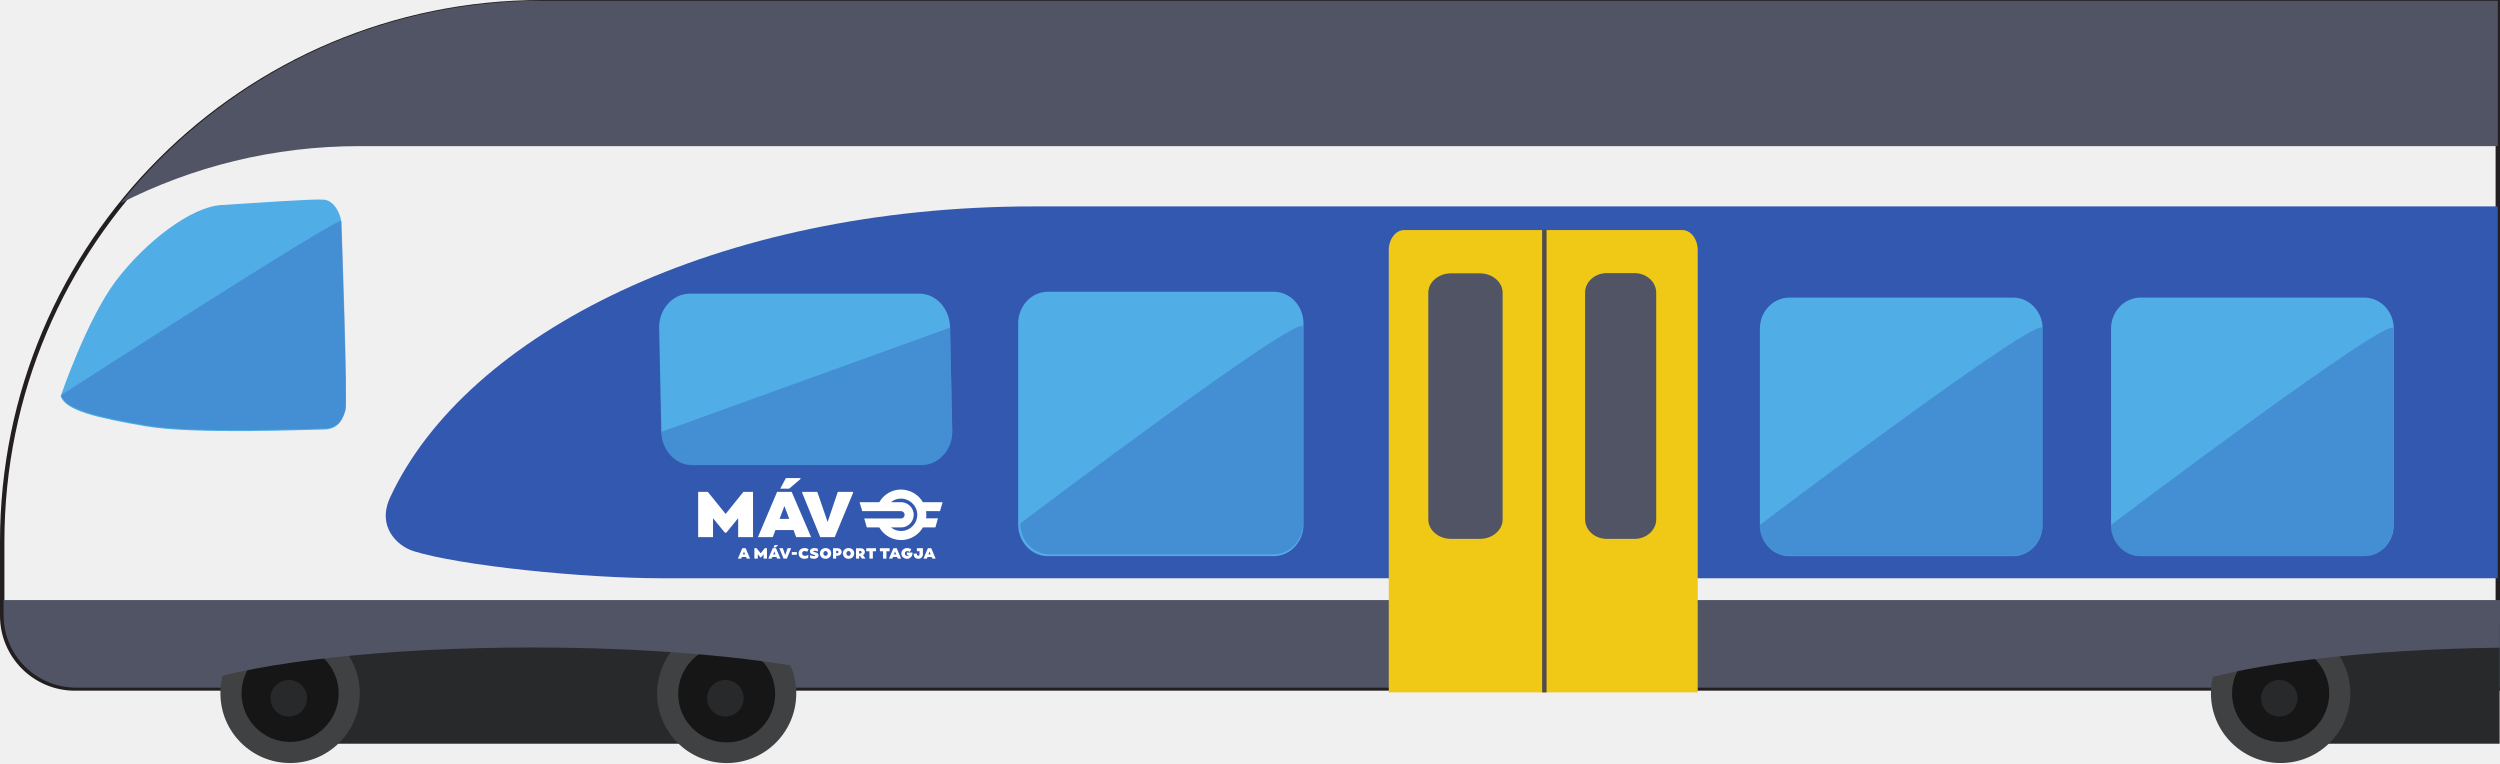
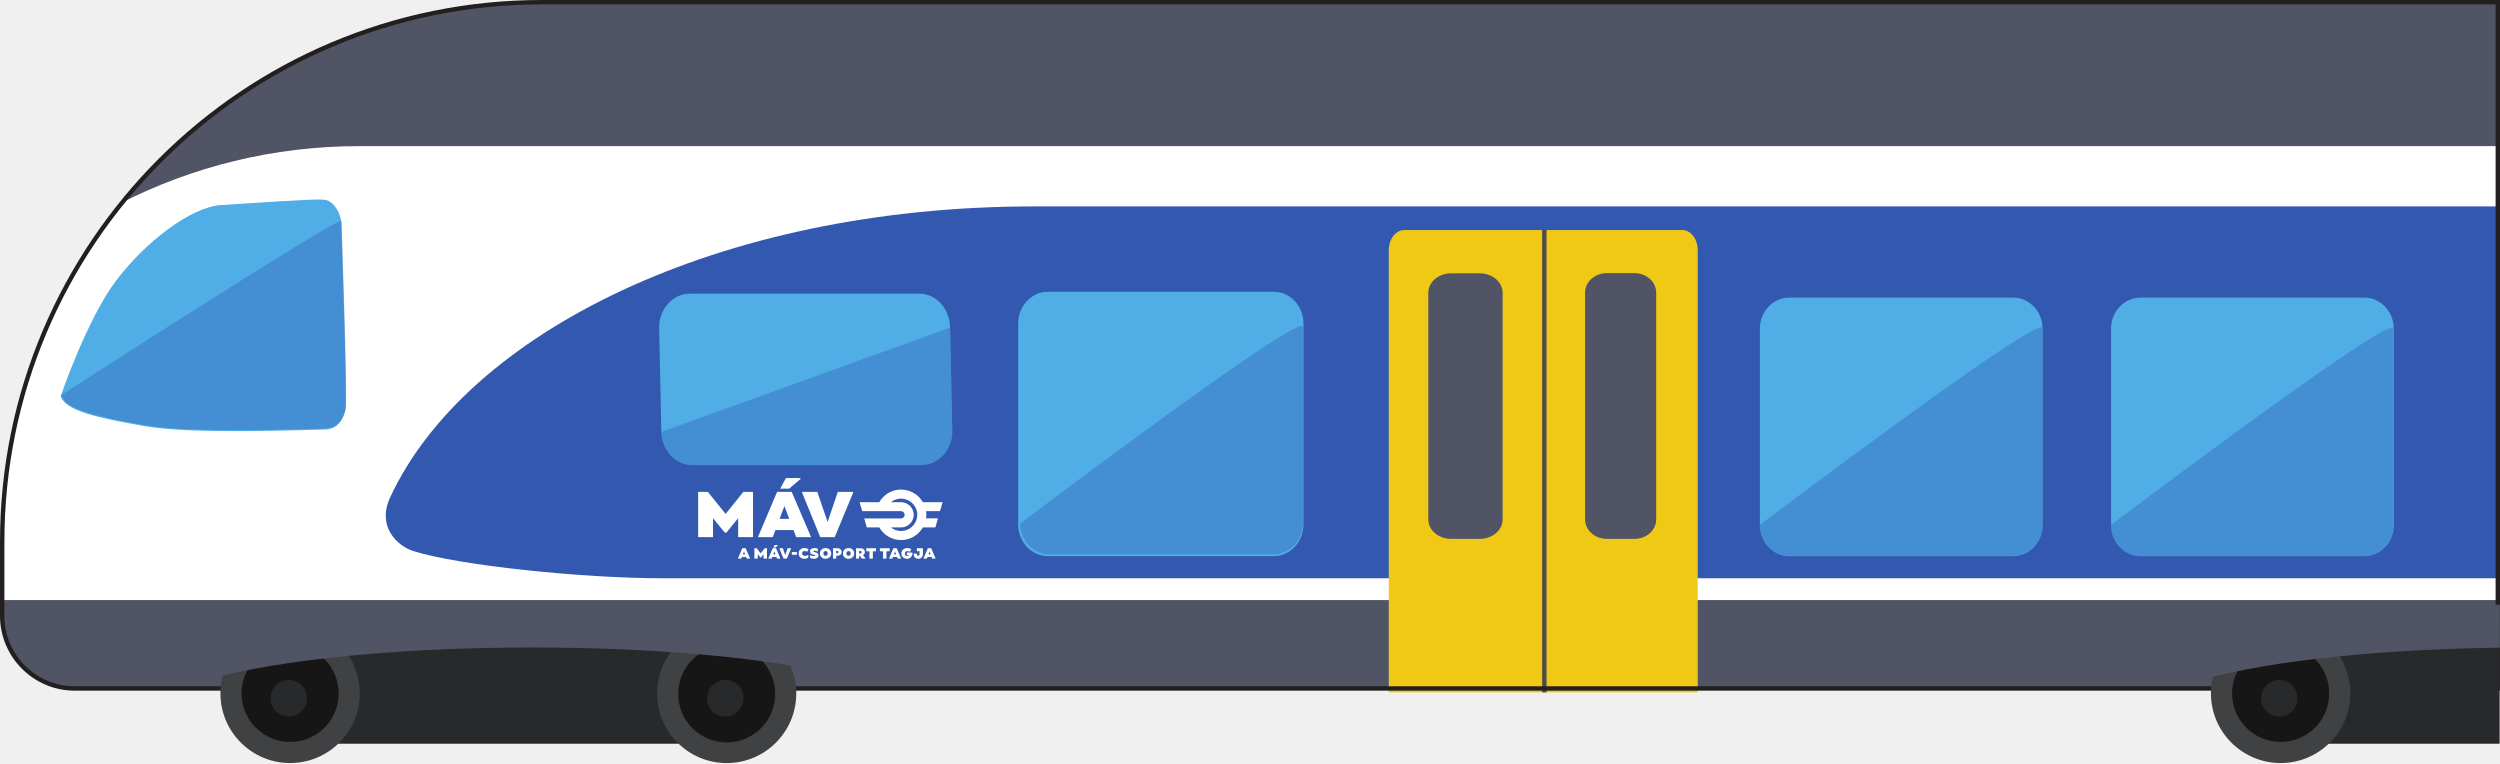
<svg xmlns="http://www.w3.org/2000/svg" width="203.129mm" height="62mm" viewBox="0 0 203.129 62" version="1.1" id="svg1">
  <defs id="defs1">
    <clipPath clipPathUnits="userSpaceOnUse" id="clipPath5">
      <path d="M 0,595.276 H 841.89 V 0 H 0 Z" transform="translate(-676.8294,-68.8019)" id="path5" />
    </clipPath>
    <clipPath clipPathUnits="userSpaceOnUse" id="clipPath7">
      <path d="M 0,595.276 H 841.89 V 0 H 0 Z" transform="translate(-191,-192.0115)" id="path7" />
    </clipPath>
    <clipPath clipPathUnits="userSpaceOnUse" id="clipPath9">
      <path d="M 0,595.276 H 841.89 V 0 H 0 Z" transform="translate(-259.8862,-93.8422)" id="path9" />
    </clipPath>
    <clipPath clipPathUnits="userSpaceOnUse" id="clipPath11">
      <path d="M 0,595.276 H 841.89 V 0 H 0 Z" transform="translate(-123.1898,-135.2089)" id="path11" />
    </clipPath>
    <clipPath clipPathUnits="userSpaceOnUse" id="clipPath12">
      <path d="m 123.266,175.06 h 64.77 v -47.568 h -64.77 z" transform="translate(-123.2656,-135.4319)" id="path12" />
    </clipPath>
    <clipPath clipPathUnits="userSpaceOnUse" id="clipPath16">
      <path d="M 0,595.276 H 841.89 V 0 H 0 Z" transform="translate(-110.2161,-88.94401)" id="path16" />
    </clipPath>
    <clipPath clipPathUnits="userSpaceOnUse" id="clipPath18">
      <path d="M 0,595.276 H 841.89 V 0 H 0 Z" transform="translate(-515.8795,-157.6024)" id="path18" />
    </clipPath>
    <clipPath clipPathUnits="userSpaceOnUse" id="clipPath19">
      <path d="m 509.194,150.845 h 64.227 V 98.934 h -64.227 z" transform="translate(-573.4207,-150.6252)" id="path19" />
    </clipPath>
    <clipPath clipPathUnits="userSpaceOnUse" id="clipPath23">
      <path d="M 0,595.276 H 841.89 V 0 H 0 Z" transform="translate(-347.4464,-158.932)" id="path23" />
    </clipPath>
    <clipPath clipPathUnits="userSpaceOnUse" id="clipPath24">
      <path d="m 341.172,151.172 h 64.226 V 99.261 h -64.226 z" transform="translate(-405.3983,-150.9519)" id="path24" />
    </clipPath>
    <clipPath clipPathUnits="userSpaceOnUse" id="clipPath28">
      <path d="M 0,595.276 H 841.89 V 0 H 0 Z" transform="translate(-428.4017,-172.9482)" id="path28" />
    </clipPath>
    <clipPath clipPathUnits="userSpaceOnUse" id="clipPath30">
      <path d="M 0,595.276 H 841.89 V 0 H 0 Z" transform="translate(-439.0254,-163.1108)" id="path30" />
    </clipPath>
    <clipPath clipPathUnits="userSpaceOnUse" id="clipPath32">
      <path d="M 0,595.276 H 841.89 V 0 H 0 Z" transform="translate(-474.4011,-163.1599)" id="path32" />
    </clipPath>
    <clipPath clipPathUnits="userSpaceOnUse" id="clipPath34">
      <path d="M 0,595.276 H 841.89 V 0 H 0 Z" transform="translate(-595.6565,-157.6024)" id="path34" />
    </clipPath>
    <clipPath clipPathUnits="userSpaceOnUse" id="clipPath35">
      <path d="m 588.897,150.78 h 64.227 V 98.87 h -64.227 z" transform="translate(-653.1236,-150.5602)" id="path35" />
    </clipPath>
    <clipPath clipPathUnits="userSpaceOnUse" id="clipPath39">
      <path d="M 0,595.276 H 841.89 V 0 H 0 Z" transform="translate(-266.1363,-158.502)" id="path39" />
    </clipPath>
    <clipPath clipPathUnits="userSpaceOnUse" id="clipPath40">
      <path d="m 259.635,150.78 h 66.091 v -31.305 h -66.091 z" transform="translate(-325.228,-150.7805)" id="path40" />
    </clipPath>
    <clipPath clipPathUnits="userSpaceOnUse" id="clipPath44">
      <path d="M 0,595.276 H 841.89 V 0 H 0 Z" id="path44" />
    </clipPath>
    <clipPath clipPathUnits="userSpaceOnUse" id="clipPath46">
      <path d="M 0,595.276 H 841.89 V 0 H 0 Z" transform="translate(-258.6809,-67.6659)" id="path46" />
    </clipPath>
    <clipPath clipPathUnits="userSpaceOnUse" id="clipPath48">
      <path d="M 0,595.276 H 841.89 V 0 H 0 Z" transform="translate(-263.4679,-67.5658)" id="path48" />
    </clipPath>
    <clipPath clipPathUnits="userSpaceOnUse" id="clipPath50">
      <path d="M 0,595.276 H 841.89 V 0 H 0 Z" transform="translate(-159.4737,-67.6988)" id="path50" />
    </clipPath>
    <clipPath clipPathUnits="userSpaceOnUse" id="clipPath52">
      <path d="M 0,595.276 H 841.89 V 0 H 0 Z" transform="translate(-164.2683,-67.6962)" id="path52" />
    </clipPath>
    <clipPath clipPathUnits="userSpaceOnUse" id="clipPath54">
      <path d="M 0,595.276 H 841.89 V 0 H 0 Z" transform="translate(-274.1802,-70.7332)" id="path54" />
    </clipPath>
    <clipPath clipPathUnits="userSpaceOnUse" id="clipPath56">
      <path d="M 0,595.276 H 841.89 V 0 H 0 Z" transform="translate(-174.9989,-70.7332)" id="path56" />
    </clipPath>
    <clipPath clipPathUnits="userSpaceOnUse" id="clipPath58">
      <path d="M 0,595.276 H 841.89 V 0 H 0 Z" transform="translate(-230.3045,-78.1182)" id="path58" />
    </clipPath>
    <clipPath clipPathUnits="userSpaceOnUse" id="clipPath60">
      <path d="M 0,595.276 H 841.89 V 0 H 0 Z" id="path60" />
    </clipPath>
    <clipPath clipPathUnits="userSpaceOnUse" id="clipPath62">
      <path d="M 0,595.276 H 841.89 V 0 H 0 Z" transform="translate(-611.6631,-67.6988)" id="path62" />
    </clipPath>
    <clipPath clipPathUnits="userSpaceOnUse" id="clipPath64">
      <path d="M 0,595.276 H 841.89 V 0 H 0 Z" transform="translate(-616.4578,-67.6962)" id="path64" />
    </clipPath>
    <clipPath clipPathUnits="userSpaceOnUse" id="clipPath66">
      <path d="M 0,595.276 H 841.89 V 0 H 0 Z" transform="translate(-627.1884,-70.7332)" id="path66" />
    </clipPath>
    <clipPath clipPathUnits="userSpaceOnUse" id="clipPath68">
      <path d="M 0,595.276 H 841.89 V 0 H 0 Z" transform="translate(-677.1579,-87.8072)" id="path68" />
    </clipPath>
    <clipPath clipPathUnits="userSpaceOnUse" id="clipPath211">
      <path d="M 0,595.276 H 841.89 V 0 H 0 Z" transform="translate(-460.2316,-67.9124)" id="path211" />
    </clipPath>
    <clipPath clipPathUnits="userSpaceOnUse" id="clipPath215">
      <path d="M 0,595.276 H 841.89 V 0 H 0 Z" transform="translate(-280.4656,-113.4727)" id="path215" />
    </clipPath>
    <clipPath clipPathUnits="userSpaceOnUse" id="clipPath217">
      <path d="M 0,595.276 H 841.89 V 0 H 0 Z" transform="translate(-287.9318,-116.5992)" id="path217" />
    </clipPath>
    <clipPath clipPathUnits="userSpaceOnUse" id="clipPath219">
      <path d="M 0,595.276 H 841.89 V 0 H 0 Z" transform="translate(-303.1864,-113.4727)" id="path219" />
    </clipPath>
    <clipPath clipPathUnits="userSpaceOnUse" id="clipPath221">
      <path d="M 0,595.276 H 841.89 V 0 H 0 Z" transform="translate(-323.5338,-111.1264)" id="path221" />
    </clipPath>
    <clipPath clipPathUnits="userSpaceOnUse" id="clipPath223">
      <path d="M 0,595.276 H 841.89 V 0 H 0 Z" transform="translate(-278.8868,-98.6745)" id="path223" />
    </clipPath>
    <clipPath clipPathUnits="userSpaceOnUse" id="clipPath225">
      <path d="M 0,595.276 H 841.89 V 0 H 0 Z" transform="translate(-283.6332,-100.6668)" id="path225" />
    </clipPath>
    <clipPath clipPathUnits="userSpaceOnUse" id="clipPath227">
      <path d="M 0,595.276 H 841.89 V 0 H 0 Z" transform="translate(-285.7886,-98.6745)" id="path227" />
    </clipPath>
    <clipPath clipPathUnits="userSpaceOnUse" id="clipPath229">
      <path d="M 0,595.276 H 841.89 V 0 H 0 Z" transform="translate(-289.1059,-100.6668)" id="path229" />
    </clipPath>
    <clipPath clipPathUnits="userSpaceOnUse" id="clipPath231">
      <path d="M 0,595.276 H 841.89 V 0 H 0 Z" id="path231" />
    </clipPath>
    <clipPath clipPathUnits="userSpaceOnUse" id="clipPath233">
      <path d="M 0,595.276 H 841.89 V 0 H 0 Z" transform="translate(-292.1279,-98.2633)" id="path233" />
    </clipPath>
    <clipPath clipPathUnits="userSpaceOnUse" id="clipPath235">
      <path d="M 0,595.276 H 841.89 V 0 H 0 Z" transform="translate(-294.3231,-98.2649)" id="path235" />
    </clipPath>
    <clipPath clipPathUnits="userSpaceOnUse" id="clipPath237">
      <path d="M 0,595.276 H 841.89 V 0 H 0 Z" transform="translate(-296.9429,-98.2633)" id="path237" />
    </clipPath>
    <clipPath clipPathUnits="userSpaceOnUse" id="clipPath239">
      <path d="M 0,595.276 H 841.89 V 0 H 0 Z" transform="translate(-299.6645,-100.67)" id="path239" />
    </clipPath>
    <clipPath clipPathUnits="userSpaceOnUse" id="clipPath241">
      <path d="M 0,595.276 H 841.89 V 0 H 0 Z" transform="translate(-302.1657,-98.2633)" id="path241" />
    </clipPath>
    <clipPath clipPathUnits="userSpaceOnUse" id="clipPath243">
      <path d="M 0,595.276 H 841.89 V 0 H 0 Z" transform="translate(-305.9944,-98.3785)" id="path243" />
    </clipPath>
    <clipPath clipPathUnits="userSpaceOnUse" id="clipPath245">
      <path d="M 0,595.276 H 841.89 V 0 H 0 Z" transform="translate(-308.4085,-99.9725)" id="path245" />
    </clipPath>
    <clipPath clipPathUnits="userSpaceOnUse" id="clipPath247">
      <path d="M 0,595.276 H 841.89 V 0 H 0 Z" transform="translate(-311.5016,-99.9725)" id="path247" />
    </clipPath>
    <clipPath clipPathUnits="userSpaceOnUse" id="clipPath249">
      <path d="M 0,595.276 H 841.89 V 0 H 0 Z" transform="translate(-313.2035,-98.6745)" id="path249" />
    </clipPath>
    <clipPath clipPathUnits="userSpaceOnUse" id="clipPath251">
      <path d="M 0,595.276 H 841.89 V 0 H 0 Z" transform="translate(-316.69,-99.6863)" id="path251" />
    </clipPath>
    <clipPath clipPathUnits="userSpaceOnUse" id="clipPath253">
      <path d="M 0,595.276 H 841.89 V 0 H 0 Z" transform="translate(-319.0579,-100.6668)" id="path253" />
    </clipPath>
    <clipPath clipPathUnits="userSpaceOnUse" id="clipPath255">
      <path d="M 0,595.276 H 841.89 V 0 H 0 Z" transform="translate(-321.041,-98.6745)" id="path255" />
    </clipPath>
    <clipPath clipPathUnits="userSpaceOnUse" id="clipPath1">
      <path d="M -653.124,444.716 H 188.766 V -150.56 h -841.89 z" id="path1" style="stroke-width:1" />
    </clipPath>
    <clipPath clipPathUnits="userSpaceOnUse" id="clipPath2">
      <path d="M -325.228,444.496 H 516.662 V -150.78 h -841.89 z" id="path2" style="stroke-width:1" />
    </clipPath>
    <clipPath clipPathUnits="userSpaceOnUse" id="clipPath3">
      <path d="M -573.421,444.651 H 268.469 V -150.625 h -841.89 z" id="path3" style="stroke-width:1" />
    </clipPath>
    <clipPath clipPathUnits="userSpaceOnUse" id="clipPath4">
      <path d="M -405.398,444.324 H 436.492 V -150.952 h -841.89 z" id="path14" style="stroke-width:1" />
    </clipPath>
  </defs>
-   <path id="path4" d="m 0,0 h -550.41 c -9.123,0 -16.519,7.396 -16.519,16.519 v 16.786 c 0,67.71 54.89,122.601 122.6,122.601 H 0 Z" style="fill:none;stroke:#231f20;stroke-width:1;stroke-linecap:butt;stroke-linejoin:miter;stroke-miterlimit:10;stroke-dasharray:none;stroke-opacity:1" transform="matrix(0.3576662,0,0,-0.3576662,202.9502,55.94113)" clip-path="url(#clipPath5)" />
+   <path id="rect21" style="fill:#ffffff;stroke-width:2.265" d="M 44.029 0.179 C 19.811 0.179 0.179 19.811 0.179 44.029 L 0.179 50.033 C 0.179 53.296 2.824 55.941 6.087 55.941 L 202.95 55.941 L 202.95 0.179 L 44.029 0.179 z " />
  <path id="path6" d="M 0,0 H 485.829 V 33.02 H 41.501 C 2.782,33.02 -31.739,15.066 -54.207,-12.965 -37.935,-4.676 -19.514,0 0,0" style="fill:#505465;fill-opacity:1;fill-rule:nonzero;stroke:none" transform="matrix(0.3576662,0,0,-0.3576662,29.18542,11.87323)" clip-path="url(#clipPath7)" />
  <path id="path8" d="M 0,0 H 416.925 V 84.473 H 84.34 C 12.48,84.473 -44.612,55.547 -61.854,18.375 -64.961,11.681 -60.17,7.302 -56.57,6.173 -46.103,2.889 -18.077,0 0,0" style="fill:#3358b0;fill-opacity:1;fill-rule:nonzero;stroke:none" transform="matrix(0.3576662,0,0,-0.3576662,53.82368,46.98506)" clip-path="url(#clipPath9)" />
  <path id="path10" d="m 0,0 c 0,0 5.908,17.394 12.541,26.192 6.632,8.797 17.05,16.814 23.911,17.222 6.862,0.408 20.905,1.454 23.366,1.226 2.46,-0.229 3.861,-3.579 3.901,-5.05 0.04,-1.471 1.439,-40.834 0.947,-42.763 -0.493,-1.928 -1.518,-4.388 -4.899,-4.405 -3.38,-0.018 -29.475,-1.171 -40.49,0.739 C 8.261,-4.93 1.017,-3.286 0,0" style="fill:#50ade5;fill-opacity:1;fill-rule:nonzero;stroke:none" transform="matrix(0.3576662,0,0,-0.3576662,4.932004,32.18959)" clip-path="url(#clipPath11)" />
  <path d="m 0,0 c 0,0 63.679,41.061 63.719,39.59 0.04,-1.471 1.439,-40.834 0.947,-42.763 -0.493,-1.928 -1.518,-4.388 -4.899,-4.405 -3.38,-0.018 -29.475,-1.171 -40.49,0.739 C 8.261,-4.93 1.017,-3.286 0,0" style="opacity:0.5;fill:#3871c1;fill-opacity:1;fill-rule:nonzero;stroke:none" transform="matrix(0.3576662,0,0,-0.3576662,4.959114,32.10984)" clip-path="url(#clipPath12)" id="path13" />
  <path id="path15" d="m 0,0 v -3.433 c 0,-9.124 7.396,-16.52 16.519,-16.52 h 550.41 V 0 Z" style="fill:#505465;fill-opacity:1;fill-rule:nonzero;stroke:none" transform="matrix(0.3577879,0,0,-0.3566779,0.2917497,48.7567)" clip-path="url(#clipPath16)" />
  <path id="path17" d="m 0,0 h 50.856 c 3.677,0 6.685,-3.172 6.685,-7.042 v -44.649 c 0,-3.873 -3.009,-7.041 -6.685,-7.041 H 0 c -3.676,0 -6.685,3.167 -6.685,7.041 V -7.042 C -6.685,-3.168 -3.677,0 0,0" style="fill:#50ade5;fill-opacity:1;fill-rule:evenodd;stroke:none" transform="matrix(0.3576662,0,0,-0.3576662,145.3838,24.1802)" clip-path="url(#clipPath18)" />
  <path d="m 0,0 v -44.649 c 0,-3.872 -3.009,-7.042 -6.685,-7.042 h -50.856 c -3.677,0 -6.685,3.167 -6.685,7.042 C -64.226,-44.649 0,3.871 0,0" style="opacity:0.5;fill:#3871c1;fill-opacity:1;fill-rule:evenodd;stroke:none" transform="matrix(0.3576662,0,0,-0.3576662,165.9644,26.67571)" clip-path="url(#clipPath3)" id="path20" />
  <path id="path22" d="m 0,0 h 51.322 c 3.711,0 6.746,-3.228 6.746,-7.169 v -21.275 -24.449 c 0,-3.942 -3.038,-7.169 -6.746,-7.169 H 0 c -3.709,0 -6.746,3.225 -6.746,7.169 V -7.169 C -6.746,-3.225 -3.71,0 0,0" style="fill:#50ade5;fill-opacity:1;fill-rule:evenodd;stroke:none" transform="matrix(0.3576662,0,0,-0.3576662,85.141,23.70464)" clip-path="url(#clipPath23)" />
  <path d="m 0,0 v -44.649 c 0,-3.872 -3.009,-7.042 -6.685,-7.042 h -50.856 c -3.677,0 -6.685,3.167 -6.685,7.042 C -64.226,-44.649 0,3.871 0,0" style="opacity:0.5;fill:#3871c1;fill-opacity:1;fill-rule:evenodd;stroke:none" transform="matrix(0.3576662,0,0,-0.3576662,105.8684,26.55886)" clip-path="url(#clipPath4)" id="path25" />
  <path id="path27" d="m 0,0 h 63.164 c 1.931,0 3.51,-2.043 3.51,-4.543 V -105.028 H -3.51 V -4.543 C -3.51,-2.043 -1.931,0 0,0" style="fill:#f0c816;fill-opacity:1;fill-rule:evenodd;stroke:none" transform="matrix(0.3576662,0,0,-0.3576662,114.096,18.69152)" clip-path="url(#clipPath28)" />
  <path id="path29" d="m 0,0 h 6.575 c 2.836,0 5.155,-1.981 5.155,-4.401 v -51.518 c 0,-2.42 -2.32,-4.4 -5.155,-4.4 H 0 c -2.836,0 -5.155,1.98 -5.155,4.4 V -4.401 C -5.155,-1.98 -2.836,0 0,0" style="fill:#505465;fill-opacity:1;fill-rule:evenodd;stroke:none" transform="matrix(0.3576662,0,0,-0.3576662,117.8957,22.21003)" clip-path="url(#clipPath30)" />
  <path id="path31" d="m 0,0 h 6.327 c 2.703,0 4.914,-1.989 4.914,-4.417 v -51.535 c 0,-2.43 -2.212,-4.416 -4.914,-4.416 H 0 c -2.703,0 -4.914,1.986 -4.914,4.416 V -4.417 C -4.914,-1.988 -2.703,0 0,0" style="fill:#505465;fill-opacity:1;fill-rule:evenodd;stroke:none" transform="matrix(0.3576662,0,0,-0.3576662,130.5484,22.19247)" clip-path="url(#clipPath32)" />
  <path id="path33" d="m 0,0 h 50.856 c 3.677,0 6.685,-3.172 6.685,-7.042 v -44.649 c 0,-3.873 -3.009,-7.041 -6.685,-7.041 H 0 c -3.676,0 -6.685,3.167 -6.685,7.041 V -7.042 C -6.685,-3.168 -3.677,0 0,0" style="fill:#50ade5;fill-opacity:1;fill-rule:evenodd;stroke:none" transform="matrix(0.3576662,0,0,-0.3576662,173.9174,24.1802)" clip-path="url(#clipPath34)" />
  <path d="m 0,0 v -44.649 c 0,-3.872 -3.009,-7.042 -6.685,-7.042 h -50.856 c -3.677,0 -6.685,3.167 -6.685,7.042 C -64.226,-44.649 0,3.871 0,0" style="opacity:0.5;fill:#3871c1;fill-opacity:1;fill-rule:evenodd;stroke:none" transform="matrix(0.3576662,0,0,-0.3576662,194.4714,26.69896)" clip-path="url(#clipPath1)" id="path36" />
  <path id="path38" d="m 0,0 h 52.092 c 3.85,0 6.911,-3.433 7,-7.624 l 0.498,-23.681 c 0,-4.194 -3.152,-7.624 -7,-7.624 H 0.497 c -3.848,0 -6.911,3.43 -6.998,7.624 L -6.999,-7.624 C -6.999,-3.43 -3.85,0 0,0" style="fill:#50ade5;fill-opacity:1;fill-rule:evenodd;stroke:none" transform="matrix(0.3576662,0,0,-0.3576662,56.05913,23.85844)" clip-path="url(#clipPath39)" />
  <path d="m 0,0 0.498,-23.682 c 0,-4.193 -3.152,-7.623 -6.999,-7.623 h -52.093 c -3.848,0 -6.911,3.43 -6.999,7.623" style="opacity:0.5;fill:#3871c1;fill-opacity:1;fill-rule:evenodd;stroke:none" transform="matrix(0.3576662,0,0,-0.3576662,77.19423,26.62017)" clip-path="url(#clipPath2)" id="path41" />
-   <path id="path43" d="M 164.625,56.256 H 279.624 V 83.551 H 164.625 Z" style="fill:#28292b;fill-opacity:1;fill-rule:evenodd;stroke:none" transform="matrix(0.3576662,0,0,-0.3576662,-39.12882,80.54924)" clip-path="url(#clipPath44)" />
-   <path id="path45" d="m 0,0 c 0,-8.726 7.076,-15.804 15.804,-15.804 8.726,0 15.803,7.078 15.803,15.804 0,8.726 -7.077,15.802 -15.803,15.802 C 7.076,15.802 0,8.726 0,0" style="fill:#404143;fill-opacity:1;fill-rule:evenodd;stroke:none" transform="matrix(0.3576662,0,0,-0.3576662,53.39259,56.34744)" clip-path="url(#clipPath46)" />
-   <path id="path47" d="m 0,0 c 0,-6.083 4.933,-11.017 11.016,-11.017 6.083,0 11.016,4.934 11.016,11.017 0,6.083 -4.933,11.015 -11.016,11.015 C 4.933,11.015 0,6.083 0,0" style="fill:#161616;fill-opacity:1;fill-rule:evenodd;stroke:none" transform="matrix(0.3576662,0,0,-0.3576662,55.10473,56.38324)" clip-path="url(#clipPath48)" />
-   <path id="path49" d="m 0,0 c 0,-8.741 7.089,-15.83 15.831,-15.83 8.741,0 15.831,7.089 15.831,15.83 0,8.743 -7.09,15.831 -15.831,15.831 C 7.089,15.831 0,8.743 0,0" style="fill:#404143;fill-opacity:1;fill-rule:evenodd;stroke:none" transform="matrix(0.3576662,0,0,-0.3576662,17.90953,56.33567)" clip-path="url(#clipPath50)" />
-   <path id="path51" d="m 0,0 c 0,-6.094 4.941,-11.036 11.036,-11.036 6.093,0 11.035,4.942 11.035,11.036 0,6.094 -4.942,11.034 -11.035,11.034 C 4.941,11.034 0,6.094 0,0" style="fill:#161616;fill-opacity:1;fill-rule:evenodd;stroke:none" transform="matrix(0.3576662,0,0,-0.3576662,19.62439,56.3366)" clip-path="url(#clipPath52)" />
-   <path id="path53" d="m 0,0 c 2.292,0 4.15,-1.858 4.15,-4.149 0,-2.292 -1.858,-4.15 -4.15,-4.15 -2.292,0 -4.15,1.858 -4.15,4.15 C -4.15,-1.858 -2.292,0 0,0" style="fill:#28292b;fill-opacity:1;fill-rule:evenodd;stroke:none" transform="matrix(0.3576662,0,0,-0.3576662,58.93616,55.25037)" clip-path="url(#clipPath54)" />
-   <path id="path55" d="m 0,0 c 2.292,0 4.15,-1.858 4.15,-4.149 0,-2.292 -1.858,-4.15 -4.15,-4.15 -2.292,0 -4.15,1.858 -4.15,4.15 C -4.15,-1.858 -2.292,0 0,0" style="fill:#28292b;fill-opacity:1;fill-rule:evenodd;stroke:none" transform="matrix(0.3576662,0,0,-0.3576662,23.46237,55.25037)" clip-path="url(#clipPath56)" />
-   <path id="path57" d="M 0,0 C 26.099,0 49.489,-2.052 65.401,-5.296 V 9.689 H -76.705 V -8.215 C -62.13,-3.329 -33.256,0 0,0" style="fill:#505465;fill-opacity:1;fill-rule:evenodd;stroke:none" transform="matrix(0.3576662,0,0,-0.3576662,43.24331,52.60901)" clip-path="url(#clipPath58)" />
-   <path id="path59" d="m 616.814,56.256 h 60.428 v 27.295 h -60.428 z" style="fill:#28292b;fill-opacity:1;fill-rule:evenodd;stroke:none" transform="matrix(0.3576662,0,0,-0.3576662,-39.12882,80.54924)" clip-path="url(#clipPath60)" />
-   <path id="path61" d="m 0,0 c 0,-8.741 7.089,-15.83 15.831,-15.83 8.741,0 15.831,7.089 15.831,15.83 0,8.743 -7.09,15.831 -15.831,15.831 C 7.089,15.831 0,8.743 0,0" style="fill:#404143;fill-opacity:1;fill-rule:evenodd;stroke:none" transform="matrix(0.3576662,0,0,-0.3576662,179.6424,56.33567)" clip-path="url(#clipPath62)" />
-   <path id="path63" d="m 0,0 c 0,-6.094 4.941,-11.036 11.036,-11.036 6.093,0 11.035,4.942 11.035,11.036 0,6.094 -4.942,11.034 -11.035,11.034 C 4.941,11.034 0,6.094 0,0" style="fill:#161616;fill-opacity:1;fill-rule:evenodd;stroke:none" transform="matrix(0.3576662,0,0,-0.3576662,181.3573,56.3366)" clip-path="url(#clipPath64)" />
-   <path id="path65" d="m 0,0 c 2.292,0 4.15,-1.858 4.15,-4.149 0,-2.292 -1.858,-4.15 -4.15,-4.15 -2.292,0 -4.15,1.858 -4.15,4.15 C -4.15,-1.858 -2.292,0 0,0" style="fill:#28292b;fill-opacity:1;fill-rule:evenodd;stroke:none" transform="matrix(0.3576662,0,0,-0.3576662,185.1952,55.25037)" clip-path="url(#clipPath66)" />
-   <path id="path67" d="m 0,0 h -70.368 v -17.904 c 13.64,4.573 39.807,7.781 70.368,8.174 z" style="fill:#505465;fill-opacity:1;fill-rule:evenodd;stroke:none" transform="matrix(0.3583667,0,0,-0.3576662,203.117,49.14358)" clip-path="url(#clipPath68)" />
  <path id="path210" d="M 0,0 V 105.095" style="fill:none;stroke:#4f4c4d;stroke-width:1;stroke-linecap:butt;stroke-linejoin:miter;stroke-miterlimit:10;stroke-dasharray:none;stroke-opacity:1" transform="matrix(0.3576662,0,0,-0.3576662,125.4805,56.25928)" clip-path="url(#clipPath211)" />
  <path id="path214" d="m 0,0 v -10.283 h -3.377 v 4.303 l -2.682,-3.292 h -0.337 l -2.689,3.277 v -4.288 h -3.378 V 0 h 2.188 L -6.224,-5.012 -2.187,0 Z" style="fill:#ffffff;fill-opacity:1;fill-rule:nonzero;stroke:none" transform="matrix(0.3576662,0,0,-0.3576662,61.18424,39.9639)" clip-path="url(#clipPath215)" />
  <path id="path216" d="m 0,0 -1.291,-2.41 h 2.015 l 2.582,2.188 V 0 Z m -1.993,-3.126 -4.36,-10.283 h 3.377 l 0.602,1.599 h 4.109 l 0.603,-1.599 H 5.729 L 1.313,-3.126 Z m 1.656,-3.234 1.104,-2.904 h -2.201 z" style="fill:#ffffff;fill-opacity:1;fill-rule:nonzero;stroke:none" transform="matrix(0.3576662,0,0,-0.3576662,63.85464,38.84565)" clip-path="url(#clipPath217)" />
  <path id="path218" d="M 0,0 V -0.251 L -4.159,-10.283 H -7.45 l -4.095,10.046 V 0 h 3.421 L -5.772,-6.848 -3.456,0 Z" style="fill:#ffffff;fill-opacity:1;fill-rule:nonzero;stroke:none" transform="matrix(0.3576662,0,0,-0.3576662,69.3107,39.9639)" clip-path="url(#clipPath219)" />
  <path id="path220" d="m 0,0 h -4.471 c -0.898,1.517 -2.455,2.595 -4.271,2.815 -0.22,0.04 -0.459,0.059 -0.699,0.059 -2.116,0 -3.952,-1.157 -4.949,-2.874 h -4.472 l 0.599,-2.036 h 8.822 c 0.3,0 0.578,-0.179 0.698,-0.439 0.08,-0.12 0.12,-0.26 0.12,-0.379 0,-0.159 -0.04,-0.299 -0.12,-0.419 -0.12,-0.26 -0.398,-0.42 -0.698,-0.42 h -8.363 l 0.579,-2.034 h 2.835 c 0.997,-1.718 2.833,-2.876 4.949,-2.876 0.239,0 0.479,0 0.698,0.041 1.817,0.22 3.374,1.298 4.272,2.835 h 2.834 l 0.579,2.055 h -2.695 c 0.04,0.259 0.06,0.538 0.06,0.818 0,0.28 -0.02,0.539 -0.06,0.818 h 3.154 z m -8.742,-6.486 c -0.22,-0.04 -0.459,-0.06 -0.699,-0.06 -0.858,0 -1.676,0.299 -2.296,0.819 h 2.296 c 0.24,0 0.479,0.019 0.699,0.079 1.256,0.32 2.176,1.457 2.176,2.794 0,1.317 -0.92,2.435 -2.176,2.754 -0.22,0.06 -0.459,0.1 -0.699,0.1 h -2.296 c 0.62,0.52 1.438,0.818 2.296,0.818 0.24,0 0.479,-0.04 0.699,-0.079 1.696,-0.34 2.993,-1.837 2.993,-3.593 0,-1.796 -1.297,-3.294 -2.993,-3.632" style="fill:#ffffff;fill-opacity:1;fill-rule:nonzero;stroke:none" transform="matrix(0.3576662,0,0,-0.3576662,76.58827,40.80309)" clip-path="url(#clipPath221)" />
  <path id="path222" d="m 0,0 h -0.943 l -0.138,-0.367 h -0.775 l 1.001,2.359 h 0.758 L 0.916,-0.367 H 0.138 Z M -0.222,0.584 -0.475,1.25 -0.727,0.584 Z" style="fill:#ffffff;fill-opacity:1;fill-rule:nonzero;stroke:none" transform="matrix(0.3576662,0,0,-0.3576662,60.61955,45.25671)" clip-path="url(#clipPath223)" />
  <path id="path224" d="m 0,0 v -2.359 h -0.775 v 0.987 L -1.39,-2.127 h -0.078 l -0.616,0.752 V -2.359 H -2.859 V 0 h 0.501 l 0.93,-1.15 0.926,1.15 z" style="fill:#ffffff;fill-opacity:1;fill-rule:nonzero;stroke:none" transform="matrix(0.3576662,0,0,-0.3576662,62.31718,44.54413)" clip-path="url(#clipPath225)" />
  <path id="path226" d="m 0,0 h -0.943 l -0.138,-0.367 h -0.774 l 1,2.359 h 0.758 L 0.916,-0.367 H 0.138 Z M -0.222,0.584 -0.475,1.25 -0.727,0.584 Z m -0.01,1.573 h -0.462 l 0.296,0.552 H 0.36 v -0.05 z" style="fill:#ffffff;fill-opacity:1;fill-rule:nonzero;stroke:none" transform="matrix(0.3576662,0,0,-0.3576662,63.0881,45.25671)" clip-path="url(#clipPath227)" />
  <path id="path228" d="m 0,0 v -0.058 l -0.954,-2.301 h -0.755 l -0.94,2.305 V 0 h 0.785 L -1.324,-1.571 -0.793,0 Z" style="fill:#ffffff;fill-opacity:1;fill-rule:nonzero;stroke:none" transform="matrix(0.3576662,0,0,-0.3576662,64.27458,44.54413)" clip-path="url(#clipPath229)" />
  <path id="path230" d="m 289.278,99.793 h 1.147 v -0.617 h -1.147 z" style="fill:#ffffff;fill-opacity:1;fill-rule:nonzero;stroke:none" transform="matrix(0.3576662,0,0,-0.3576662,-39.12882,80.54924)" clip-path="url(#clipPath231)" />
  <path id="path232" d="m 0,0 c -0.38,0 -0.693,0.112 -0.938,0.337 -0.245,0.225 -0.366,0.518 -0.366,0.879 0,0.363 0.124,0.659 0.374,0.886 0.251,0.228 0.565,0.341 0.945,0.341 0.184,0 0.36,-0.026 0.528,-0.081 C 0.711,2.308 0.851,2.232 0.961,2.135 L 0.617,1.606 0.596,1.602 C 0.528,1.652 0.446,1.691 0.349,1.722 0.252,1.754 0.158,1.769 0.067,1.769 c -0.164,0 -0.302,-0.05 -0.412,-0.15 -0.111,-0.101 -0.167,-0.23 -0.167,-0.39 0,-0.166 0.065,-0.301 0.193,-0.405 0.128,-0.103 0.288,-0.156 0.479,-0.156 0.121,0 0.246,0.021 0.375,0.064 0.128,0.043 0.23,0.099 0.307,0.168 H 0.893 V 0.253 C 0.814,0.179 0.691,0.118 0.523,0.072 0.355,0.026 0.183,0.003 0.003,0.003 Z" style="fill:#ffffff;fill-opacity:1;fill-rule:nonzero;stroke:none" transform="matrix(0.3576662,0,0,-0.3576662,65.35545,45.40379)" clip-path="url(#clipPath233)" />
  <path id="path234" d="M 0,0 C -0.136,0 -0.286,0.015 -0.447,0.046 -0.609,0.077 -0.744,0.115 -0.851,0.16 l -0.09,0.672 0.01,0.007 c 0.122,-0.063 0.27,-0.113 0.442,-0.153 0.173,-0.04 0.328,-0.059 0.463,-0.059 0.191,0 0.286,0.042 0.286,0.128 0,0.058 -0.041,0.099 -0.125,0.122 L -0.428,1.018 C -0.584,1.063 -0.706,1.147 -0.791,1.268 -0.877,1.39 -0.92,1.53 -0.92,1.686 c 0,0.229 0.091,0.412 0.27,0.548 C -0.47,2.371 -0.229,2.44 0.076,2.44 0.222,2.44 0.37,2.425 0.52,2.395 0.669,2.366 0.783,2.33 0.859,2.285 V 1.642 C 0.768,1.698 0.651,1.744 0.507,1.778 0.362,1.813 0.229,1.831 0.109,1.831 c -0.178,0 -0.267,-0.043 -0.267,-0.13 0,-0.069 0.048,-0.117 0.145,-0.145 L 0.495,1.406 C 0.66,1.364 0.788,1.285 0.882,1.17 0.975,1.055 1.022,0.918 1.022,0.76 1.022,0.533 0.928,0.35 0.742,0.211 0.556,0.071 0.309,0.002 0.003,0.002 Z" style="fill:#ffffff;fill-opacity:1;fill-rule:nonzero;stroke:none" transform="matrix(0.3576662,0,0,-0.3576662,66.1406,45.40321)" clip-path="url(#clipPath235)" />
  <path id="path236" d="M 0,0 C -0.37,0 -0.676,0.115 -0.918,0.345 -1.16,0.576 -1.28,0.867 -1.28,1.221 c 0,0.35 0.123,0.641 0.37,0.873 0.247,0.232 0.551,0.347 0.913,0.347 0.37,0 0.676,-0.115 0.918,-0.344 C 1.163,1.869 1.285,1.578 1.285,1.224 1.285,0.87 1.163,0.579 0.918,0.349 0.673,0.118 0.367,0.003 0,0.003 Z m 0.355,0.828 c 0.091,0.1 0.137,0.232 0.137,0.394 0,0.157 -0.046,0.287 -0.14,0.389 C 0.258,1.713 0.141,1.763 0,1.763 -0.146,1.763 -0.265,1.713 -0.355,1.611 -0.446,1.509 -0.492,1.379 -0.492,1.219 -0.492,1.063 -0.446,0.933 -0.354,0.831 -0.262,0.729 -0.143,0.678 0,0.678 c 0.146,0 0.265,0.049 0.355,0.15" style="fill:#ffffff;fill-opacity:1;fill-rule:nonzero;stroke:none" transform="matrix(0.3576662,0,0,-0.3576662,67.07761,45.40379)" clip-path="url(#clipPath237)" />
  <path id="path238" d="m 0,0 c 0.276,0 0.502,-0.082 0.676,-0.247 0.175,-0.164 0.262,-0.365 0.262,-0.604 0,-0.231 -0.087,-0.432 -0.264,-0.602 -0.175,-0.169 -0.401,-0.253 -0.676,-0.253 h -0.306 v -0.656 h -0.714 v 2.359 h 1.02 z m 0.133,-1.064 c 0.051,0.047 0.076,0.111 0.076,0.191 0,0.074 -0.025,0.136 -0.076,0.187 -0.051,0.051 -0.117,0.076 -0.197,0.076 h -0.242 v -0.523 h 0.242 c 0.08,-0.002 0.146,0.021 0.197,0.069" style="fill:#ffffff;fill-opacity:1;fill-rule:nonzero;stroke:none" transform="matrix(0.3576662,0,0,-0.3576662,68.05103,44.54299)" clip-path="url(#clipPath239)" />
  <path id="path240" d="M 0,0 C -0.37,0 -0.676,0.115 -0.918,0.345 -1.16,0.576 -1.28,0.867 -1.28,1.221 c 0,0.35 0.123,0.641 0.37,0.873 0.247,0.232 0.551,0.347 0.913,0.347 0.37,0 0.676,-0.115 0.918,-0.344 C 1.163,1.869 1.285,1.578 1.285,1.224 1.285,0.87 1.163,0.579 0.918,0.349 0.673,0.118 0.367,0.003 0,0.003 Z m 0.355,0.828 c 0.091,0.1 0.137,0.232 0.137,0.394 0,0.157 -0.046,0.287 -0.14,0.389 C 0.258,1.713 0.141,1.763 0,1.763 -0.146,1.763 -0.265,1.713 -0.355,1.611 -0.446,1.509 -0.492,1.379 -0.492,1.219 -0.492,1.063 -0.446,0.933 -0.354,0.831 -0.262,0.729 -0.143,0.678 0,0.678 c 0.146,0 0.265,0.049 0.355,0.15" style="fill:#ffffff;fill-opacity:1;fill-rule:nonzero;stroke:none" transform="matrix(0.3576662,0,0,-0.3576662,68.94563,45.40379)" clip-path="url(#clipPath241)" />
  <path id="path242" d="M 0,0 -0.033,-0.074 H -0.798 L -1.25,0.559 h -0.168 v -0.633 h -0.714 v 2.359 h 1.071 c 0.276,0 0.502,-0.081 0.676,-0.242 0.174,-0.161 0.262,-0.362 0.262,-0.602 0,-0.143 -0.036,-0.279 -0.109,-0.41 -0.072,-0.13 -0.173,-0.236 -0.301,-0.32 z m -1.421,1.089 h 0.222 c 0.113,-0.002 0.201,0.026 0.26,0.084 0.059,0.058 0.088,0.128 0.088,0.212 0,0.077 -0.029,0.145 -0.088,0.203 -0.059,0.057 -0.145,0.087 -0.257,0.087 h -0.222 z" style="fill:#ffffff;fill-opacity:1;fill-rule:nonzero;stroke:none" transform="matrix(0.3576662,0,0,-0.3576662,70.31502,45.36258)" clip-path="url(#clipPath243)" />
  <path id="path244" d="M 0,0 H -0.722 V -1.665 H -1.497 V 0 H -2.221 V 0.694 H 0 Z" style="fill:#ffffff;fill-opacity:1;fill-rule:nonzero;stroke:none" transform="matrix(0.3576662,0,0,-0.3576662,71.17847,44.79246)" clip-path="url(#clipPath245)" />
  <path id="path246" d="M 0,0 H -0.722 V -1.665 H -1.497 V 0 H -2.221 V 0.694 H 0 Z" style="fill:#ffffff;fill-opacity:1;fill-rule:nonzero;stroke:none" transform="matrix(0.3576662,0,0,-0.3576662,72.28476,44.79246)" clip-path="url(#clipPath247)" />
  <path id="path248" d="m 0,0 h -0.943 l -0.138,-0.367 h -0.774 l 1,2.359 h 0.758 L 0.916,-0.367 H 0.138 Z M -0.222,0.584 -0.475,1.25 -0.727,0.584 Z" style="fill:#ffffff;fill-opacity:1;fill-rule:nonzero;stroke:none" transform="matrix(0.3576662,0,0,-0.3576662,72.89348,45.25671)" clip-path="url(#clipPath249)" />
  <path id="path250" d="m 0,0 v -0.183 c 0,-0.337 -0.12,-0.628 -0.362,-0.873 -0.242,-0.245 -0.53,-0.367 -0.864,-0.367 -0.373,0 -0.682,0.115 -0.929,0.344 -0.247,0.228 -0.37,0.521 -0.37,0.877 0,0.353 0.126,0.644 0.38,0.875 0.253,0.23 0.569,0.345 0.946,0.345 0.176,0 0.347,-0.025 0.513,-0.074 0.166,-0.049 0.304,-0.115 0.415,-0.199 L -0.594,0.159 -0.614,0.153 c -0.156,0.113 -0.35,0.171 -0.582,0.171 -0.156,0 -0.285,-0.051 -0.385,-0.151 -0.1,-0.101 -0.15,-0.234 -0.15,-0.398 0,-0.162 0.05,-0.293 0.148,-0.394 0.099,-0.1 0.224,-0.151 0.374,-0.151 0.079,0 0.154,0.02 0.225,0.059 0.071,0.04 0.127,0.094 0.168,0.165 h -0.459 v 0.549 z" style="fill:#ffffff;fill-opacity:1;fill-rule:nonzero;stroke:none" transform="matrix(0.3576662,0,0,-0.3576662,74.14048,44.89483)" clip-path="url(#clipPath251)" />
  <path id="path252" d="m 0,0 v -1.334 c 0,-0.318 -0.099,-0.574 -0.296,-0.772 -0.198,-0.197 -0.446,-0.296 -0.744,-0.296 -0.306,0 -0.556,0.089 -0.752,0.267 -0.195,0.177 -0.292,0.409 -0.292,0.694 v 0.212 h 0.733 v -0.189 c 0,-0.091 0.03,-0.161 0.087,-0.212 0.058,-0.051 0.126,-0.078 0.204,-0.078 0.08,0 0.147,0.025 0.203,0.076 0.056,0.051 0.084,0.122 0.084,0.212 v 0.749 H -1.364 V 0 Z" style="fill:#ffffff;fill-opacity:1;fill-rule:nonzero;stroke:none" transform="matrix(0.3576662,0,0,-0.3576662,74.9874,44.54413)" clip-path="url(#clipPath253)" />
  <path id="path254" d="m 0,0 h -0.943 l -0.138,-0.367 h -0.774 l 1,2.359 h 0.758 L 0.916,-0.367 H 0.138 Z M -0.222,0.584 -0.475,1.25 -0.727,0.584 Z" style="fill:#ffffff;fill-opacity:1;fill-rule:nonzero;stroke:none" transform="matrix(0.3576662,0,0,-0.3576662,75.69669,45.25671)" clip-path="url(#clipPath255)" />
+   <path id="path4" d="m 0,0 h -550.41 c -9.123,0 -16.519,7.396 -16.519,16.519 v 16.786 c 0,67.71 54.89,122.601 122.6,122.601 H 0 Z" style="fill:none;stroke:#231f20;stroke-width:1;stroke-linecap:butt;stroke-linejoin:miter;stroke-miterlimit:10;stroke-dasharray:none;stroke-opacity:1" transform="matrix(0.3576662,0,0,-0.3576662,202.9502,55.94113)" clip-path="url(#clipPath5)" />
+   <g id="g1">
+     <path id="path43" d="M 164.625,56.256 H 279.624 V 83.551 H 164.625 Z" style="fill:#28292b;fill-opacity:1;fill-rule:evenodd;stroke:none" transform="matrix(0.3576662,0,0,-0.3576662,-39.12882,80.54924)" clip-path="url(#clipPath44)" />
+     <path id="path45" d="m 0,0 c 0,-8.726 7.076,-15.804 15.804,-15.804 8.726,0 15.803,7.078 15.803,15.804 0,8.726 -7.077,15.802 -15.803,15.802 C 7.076,15.802 0,8.726 0,0" style="fill:#404143;fill-opacity:1;fill-rule:evenodd;stroke:none" transform="matrix(0.3576662,0,0,-0.3576662,53.39259,56.34744)" clip-path="url(#clipPath46)" />
+     <path id="path47" d="m 0,0 c 0,-6.083 4.933,-11.017 11.016,-11.017 6.083,0 11.016,4.934 11.016,11.017 0,6.083 -4.933,11.015 -11.016,11.015 C 4.933,11.015 0,6.083 0,0" style="fill:#161616;fill-opacity:1;fill-rule:evenodd;stroke:none" transform="matrix(0.3576662,0,0,-0.3576662,55.10473,56.38324)" clip-path="url(#clipPath48)" />
+     <path id="path49" d="m 0,0 c 0,-8.741 7.089,-15.83 15.831,-15.83 8.741,0 15.831,7.089 15.831,15.83 0,8.743 -7.09,15.831 -15.831,15.831 C 7.089,15.831 0,8.743 0,0" style="fill:#404143;fill-opacity:1;fill-rule:evenodd;stroke:none" transform="matrix(0.3576662,0,0,-0.3576662,17.90953,56.33567)" clip-path="url(#clipPath50)" />
+     <path id="path51" d="m 0,0 c 0,-6.094 4.941,-11.036 11.036,-11.036 6.093,0 11.035,4.942 11.035,11.036 0,6.094 -4.942,11.034 -11.035,11.034 C 4.941,11.034 0,6.094 0,0" style="fill:#161616;fill-opacity:1;fill-rule:evenodd;stroke:none" transform="matrix(0.3576662,0,0,-0.3576662,19.62439,56.3366)" clip-path="url(#clipPath52)" />
+     <path id="path53" d="m 0,0 c 2.292,0 4.15,-1.858 4.15,-4.149 0,-2.292 -1.858,-4.15 -4.15,-4.15 -2.292,0 -4.15,1.858 -4.15,4.15 C -4.15,-1.858 -2.292,0 0,0" style="fill:#28292b;fill-opacity:1;fill-rule:evenodd;stroke:none" transform="matrix(0.3576662,0,0,-0.3576662,58.93616,55.25037)" clip-path="url(#clipPath54)" />
+     <path id="path55" d="m 0,0 c 2.292,0 4.15,-1.858 4.15,-4.149 0,-2.292 -1.858,-4.15 -4.15,-4.15 -2.292,0 -4.15,1.858 -4.15,4.15 C -4.15,-1.858 -2.292,0 0,0" style="fill:#28292b;fill-opacity:1;fill-rule:evenodd;stroke:none" transform="matrix(0.3576662,0,0,-0.3576662,23.46237,55.25037)" clip-path="url(#clipPath56)" />
+     <path id="path57" d="M 0,0 C 26.099,0 49.489,-2.052 65.401,-5.296 V 9.689 H -76.705 V -8.215 C -62.13,-3.329 -33.256,0 0,0" style="fill:#505465;fill-opacity:1;fill-rule:evenodd;stroke:none" transform="matrix(0.3576662,0,0,-0.3576662,43.24331,52.60901)" clip-path="url(#clipPath58)" />
+     <g id="g2">
+       <path id="path59" d="m 616.814,56.256 h 60.428 v 27.295 h -60.428 z" style="fill:#28292b;fill-opacity:1;fill-rule:evenodd;stroke:none" transform="matrix(0.3576662,0,0,-0.3576662,-39.12882,80.54924)" clip-path="url(#clipPath60)" />
+       <path id="path61" d="m 0,0 c 0,-8.741 7.089,-15.83 15.831,-15.83 8.741,0 15.831,7.089 15.831,15.83 0,8.743 -7.09,15.831 -15.831,15.831 C 7.089,15.831 0,8.743 0,0" style="fill:#404143;fill-opacity:1;fill-rule:evenodd;stroke:none" transform="matrix(0.3576662,0,0,-0.3576662,179.6424,56.33567)" clip-path="url(#clipPath62)" />
+       <path id="path63" d="m 0,0 c 0,-6.094 4.941,-11.036 11.036,-11.036 6.093,0 11.035,4.942 11.035,11.036 0,6.094 -4.942,11.034 -11.035,11.034 C 4.941,11.034 0,6.094 0,0" style="fill:#161616;fill-opacity:1;fill-rule:evenodd;stroke:none" transform="matrix(0.3576662,0,0,-0.3576662,181.3573,56.3366)" clip-path="url(#clipPath64)" />
+       <path id="path65" d="m 0,0 c 2.292,0 4.15,-1.858 4.15,-4.149 0,-2.292 -1.858,-4.15 -4.15,-4.15 -2.292,0 -4.15,1.858 -4.15,4.15 C -4.15,-1.858 -2.292,0 0,0" style="fill:#28292b;fill-opacity:1;fill-rule:evenodd;stroke:none" transform="matrix(0.3576662,0,0,-0.3576662,185.1952,55.25037)" clip-path="url(#clipPath66)" />
+       <path id="path67" d="m 0,0 h -70.368 v -17.904 c 13.64,4.573 39.807,7.781 70.368,8.174 z" style="fill:#505465;fill-opacity:1;fill-rule:evenodd;stroke:none" transform="matrix(0.3583667,0,0,-0.3576662,203.117,49.14358)" clip-path="url(#clipPath68)" />
+     </g>
+   </g>
</svg>
